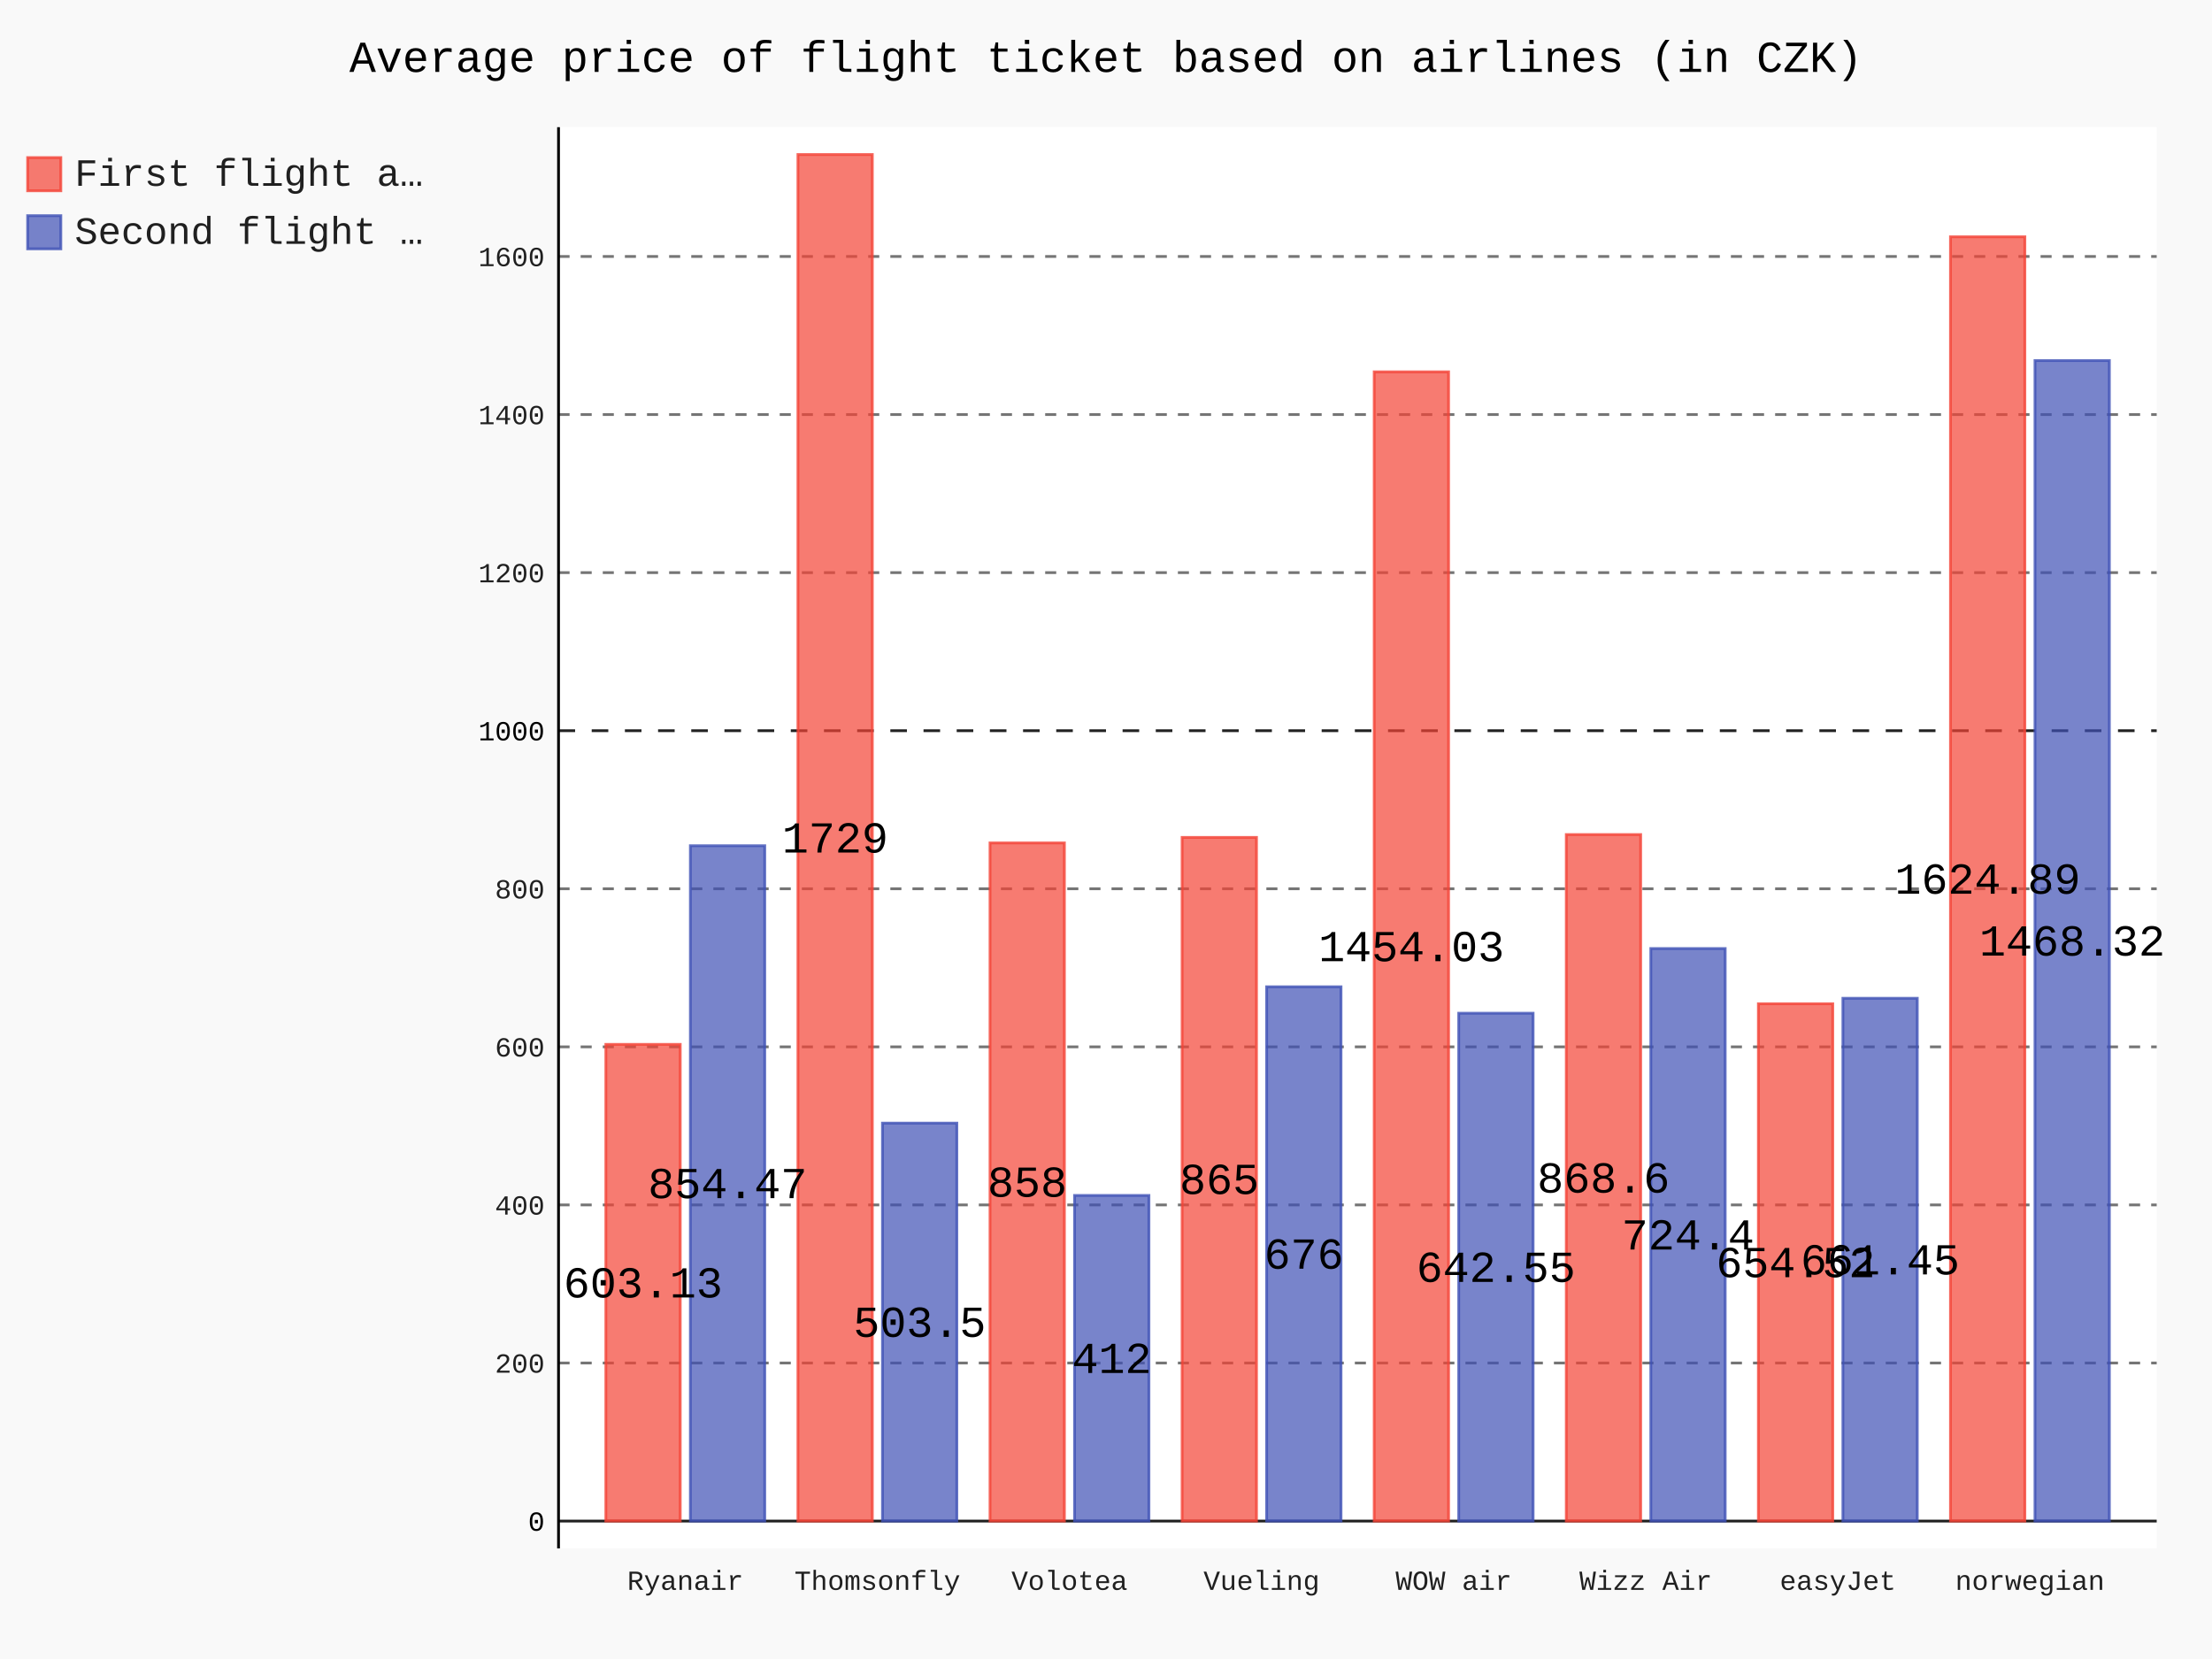
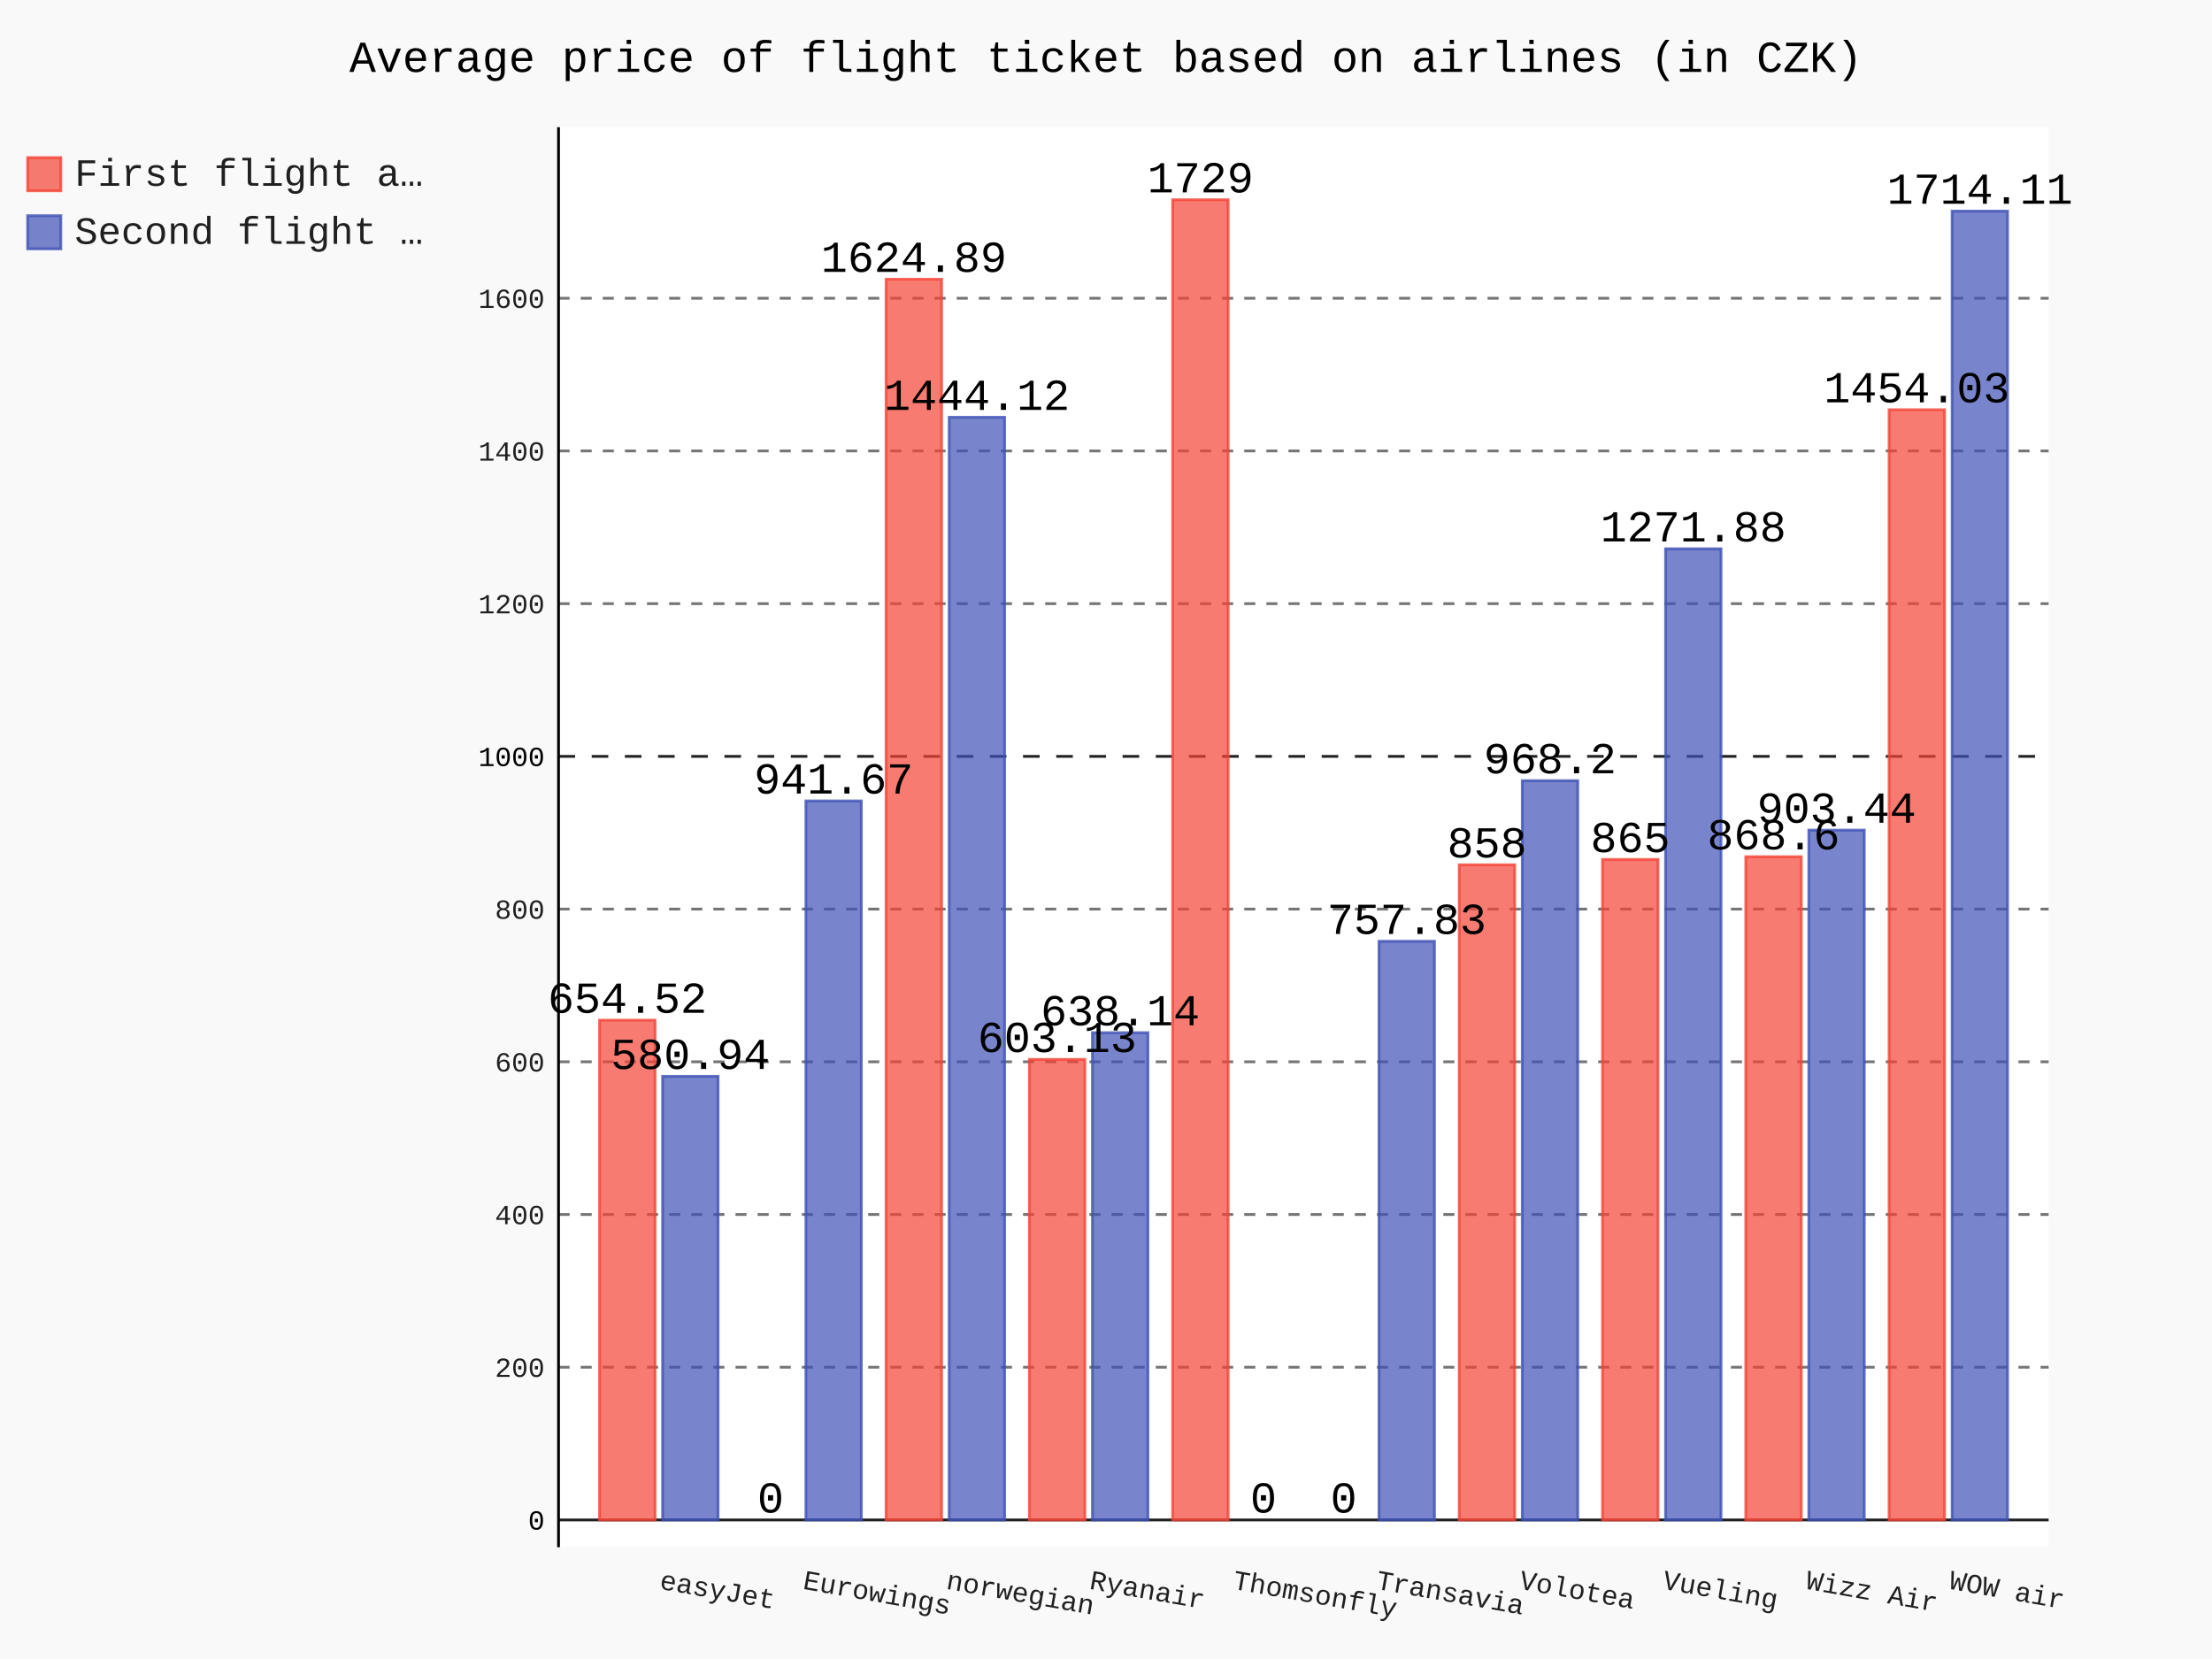
- <svg xmlns="http://www.w3.org/2000/svg" id="chart-8e0ca1b0-16a8-4517-ad3a-47954b3deae0" class="pygal-chart" viewBox="0 0 800 600">
+ <svg xmlns="http://www.w3.org/2000/svg" id="chart-ffd8ad81-c1f2-4f9d-9dac-69f985901bd6" class="pygal-chart" viewBox="0 0 800 600">
  <defs>
-     <style type="text/css">#chart-8e0ca1b0-16a8-4517-ad3a-47954b3deae0{-webkit-user-select:none;-webkit-font-smoothing:antialiased;font-family:Consolas,"Liberation Mono",Menlo,Courier,monospace}#chart-8e0ca1b0-16a8-4517-ad3a-47954b3deae0 .title{font-family:Consolas,"Liberation Mono",Menlo,Courier,monospace;font-size:16px}#chart-8e0ca1b0-16a8-4517-ad3a-47954b3deae0 .legends .legend text{font-family:Consolas,"Liberation Mono",Menlo,Courier,monospace;font-size:14px}#chart-8e0ca1b0-16a8-4517-ad3a-47954b3deae0 .axis text{font-family:Consolas,"Liberation Mono",Menlo,Courier,monospace;font-size:10px}#chart-8e0ca1b0-16a8-4517-ad3a-47954b3deae0 .axis text.major{font-family:Consolas,"Liberation Mono",Menlo,Courier,monospace;font-size:10px}#chart-8e0ca1b0-16a8-4517-ad3a-47954b3deae0 .text-overlay text.value{font-family:Consolas,"Liberation Mono",Menlo,Courier,monospace;font-size:16px}#chart-8e0ca1b0-16a8-4517-ad3a-47954b3deae0 .text-overlay text.label{font-family:Consolas,"Liberation Mono",Menlo,Courier,monospace;font-size:10px}#chart-8e0ca1b0-16a8-4517-ad3a-47954b3deae0 .tooltip{font-family:Consolas,"Liberation Mono",Menlo,Courier,monospace;font-size:14px}#chart-8e0ca1b0-16a8-4517-ad3a-47954b3deae0 text.no_data{font-family:Consolas,"Liberation Mono",Menlo,Courier,monospace;font-size:64px}
- #chart-8e0ca1b0-16a8-4517-ad3a-47954b3deae0{background-color:rgba(249,249,249,1)}#chart-8e0ca1b0-16a8-4517-ad3a-47954b3deae0 path,#chart-8e0ca1b0-16a8-4517-ad3a-47954b3deae0 line,#chart-8e0ca1b0-16a8-4517-ad3a-47954b3deae0 rect,#chart-8e0ca1b0-16a8-4517-ad3a-47954b3deae0 circle{-webkit-transition:150ms;-moz-transition:150ms;transition:150ms}#chart-8e0ca1b0-16a8-4517-ad3a-47954b3deae0 .graph &gt; .background{fill:rgba(249,249,249,1)}#chart-8e0ca1b0-16a8-4517-ad3a-47954b3deae0 .plot &gt; .background{fill:rgba(255,255,255,1)}#chart-8e0ca1b0-16a8-4517-ad3a-47954b3deae0 .graph{fill:rgba(0,0,0,.87)}#chart-8e0ca1b0-16a8-4517-ad3a-47954b3deae0 text.no_data{fill:rgba(0,0,0,1)}#chart-8e0ca1b0-16a8-4517-ad3a-47954b3deae0 .title{fill:rgba(0,0,0,1)}#chart-8e0ca1b0-16a8-4517-ad3a-47954b3deae0 .legends .legend text{fill:rgba(0,0,0,.87)}#chart-8e0ca1b0-16a8-4517-ad3a-47954b3deae0 .legends .legend:hover text{fill:rgba(0,0,0,1)}#chart-8e0ca1b0-16a8-4517-ad3a-47954b3deae0 .axis .line{stroke:rgba(0,0,0,1)}#chart-8e0ca1b0-16a8-4517-ad3a-47954b3deae0 .axis .guide.line{stroke:rgba(0,0,0,.54)}#chart-8e0ca1b0-16a8-4517-ad3a-47954b3deae0 .axis .major.line{stroke:rgba(0,0,0,.87)}#chart-8e0ca1b0-16a8-4517-ad3a-47954b3deae0 .axis text.major{fill:rgba(0,0,0,1)}#chart-8e0ca1b0-16a8-4517-ad3a-47954b3deae0 .axis.y .guides:hover .guide.line,#chart-8e0ca1b0-16a8-4517-ad3a-47954b3deae0 .line-graph .axis.x .guides:hover .guide.line,#chart-8e0ca1b0-16a8-4517-ad3a-47954b3deae0 .stackedline-graph .axis.x .guides:hover .guide.line,#chart-8e0ca1b0-16a8-4517-ad3a-47954b3deae0 .xy-graph .axis.x .guides:hover .guide.line{stroke:rgba(0,0,0,1)}#chart-8e0ca1b0-16a8-4517-ad3a-47954b3deae0 .axis .guides:hover text{fill:rgba(0,0,0,1)}#chart-8e0ca1b0-16a8-4517-ad3a-47954b3deae0 .reactive{fill-opacity:.7;stroke-opacity:.8}#chart-8e0ca1b0-16a8-4517-ad3a-47954b3deae0 .ci{stroke:rgba(0,0,0,.87)}#chart-8e0ca1b0-16a8-4517-ad3a-47954b3deae0 .reactive.active,#chart-8e0ca1b0-16a8-4517-ad3a-47954b3deae0 .active .reactive{fill-opacity:.8;stroke-opacity:.9;stroke-width:4}#chart-8e0ca1b0-16a8-4517-ad3a-47954b3deae0 .ci .reactive.active{stroke-width:1.5}#chart-8e0ca1b0-16a8-4517-ad3a-47954b3deae0 .series text{fill:rgba(0,0,0,1)}#chart-8e0ca1b0-16a8-4517-ad3a-47954b3deae0 .tooltip rect{fill:rgba(255,255,255,1);stroke:rgba(0,0,0,1);-webkit-transition:opacity 150ms;-moz-transition:opacity 150ms;transition:opacity 150ms}#chart-8e0ca1b0-16a8-4517-ad3a-47954b3deae0 .tooltip .label{fill:rgba(0,0,0,.87)}#chart-8e0ca1b0-16a8-4517-ad3a-47954b3deae0 .tooltip .label{fill:rgba(0,0,0,.87)}#chart-8e0ca1b0-16a8-4517-ad3a-47954b3deae0 .tooltip .legend{font-size:.8em;fill:rgba(0,0,0,.54)}#chart-8e0ca1b0-16a8-4517-ad3a-47954b3deae0 .tooltip .x_label{font-size:.6em;fill:rgba(0,0,0,1)}#chart-8e0ca1b0-16a8-4517-ad3a-47954b3deae0 .tooltip .xlink{font-size:.5em;text-decoration:underline}#chart-8e0ca1b0-16a8-4517-ad3a-47954b3deae0 .tooltip .value{font-size:1.5em}#chart-8e0ca1b0-16a8-4517-ad3a-47954b3deae0 .bound{font-size:.5em}#chart-8e0ca1b0-16a8-4517-ad3a-47954b3deae0 .max-value{font-size:.75em;fill:rgba(0,0,0,.54)}#chart-8e0ca1b0-16a8-4517-ad3a-47954b3deae0 .map-element{fill:rgba(255,255,255,1);stroke:rgba(0,0,0,.54) !important}#chart-8e0ca1b0-16a8-4517-ad3a-47954b3deae0 .map-element .reactive{fill-opacity:inherit;stroke-opacity:inherit}#chart-8e0ca1b0-16a8-4517-ad3a-47954b3deae0 .color-0,#chart-8e0ca1b0-16a8-4517-ad3a-47954b3deae0 .color-0 a:visited{stroke:#F44336;fill:#F44336}#chart-8e0ca1b0-16a8-4517-ad3a-47954b3deae0 .color-1,#chart-8e0ca1b0-16a8-4517-ad3a-47954b3deae0 .color-1 a:visited{stroke:#3F51B5;fill:#3F51B5}#chart-8e0ca1b0-16a8-4517-ad3a-47954b3deae0 .text-overlay .color-0 text{fill:black}#chart-8e0ca1b0-16a8-4517-ad3a-47954b3deae0 .text-overlay .color-1 text{fill:black}
- #chart-8e0ca1b0-16a8-4517-ad3a-47954b3deae0 text.no_data{text-anchor:middle}#chart-8e0ca1b0-16a8-4517-ad3a-47954b3deae0 .guide.line{fill:none}#chart-8e0ca1b0-16a8-4517-ad3a-47954b3deae0 .centered{text-anchor:middle}#chart-8e0ca1b0-16a8-4517-ad3a-47954b3deae0 .title{text-anchor:middle}#chart-8e0ca1b0-16a8-4517-ad3a-47954b3deae0 .legends .legend text{fill-opacity:1}#chart-8e0ca1b0-16a8-4517-ad3a-47954b3deae0 .axis.x text{text-anchor:middle}#chart-8e0ca1b0-16a8-4517-ad3a-47954b3deae0 .axis.x:not(.web) text[transform]{text-anchor:start}#chart-8e0ca1b0-16a8-4517-ad3a-47954b3deae0 .axis.x:not(.web) text[transform].backwards{text-anchor:end}#chart-8e0ca1b0-16a8-4517-ad3a-47954b3deae0 .axis.y text{text-anchor:end}#chart-8e0ca1b0-16a8-4517-ad3a-47954b3deae0 .axis.y text[transform].backwards{text-anchor:start}#chart-8e0ca1b0-16a8-4517-ad3a-47954b3deae0 .axis.y2 text{text-anchor:start}#chart-8e0ca1b0-16a8-4517-ad3a-47954b3deae0 .axis.y2 text[transform].backwards{text-anchor:end}#chart-8e0ca1b0-16a8-4517-ad3a-47954b3deae0 .axis .guide.line{stroke-dasharray:4,4}#chart-8e0ca1b0-16a8-4517-ad3a-47954b3deae0 .axis .major.guide.line{stroke-dasharray:6,6}#chart-8e0ca1b0-16a8-4517-ad3a-47954b3deae0 .horizontal .axis.y .guide.line,#chart-8e0ca1b0-16a8-4517-ad3a-47954b3deae0 .horizontal .axis.y2 .guide.line,#chart-8e0ca1b0-16a8-4517-ad3a-47954b3deae0 .vertical .axis.x .guide.line{opacity:0}#chart-8e0ca1b0-16a8-4517-ad3a-47954b3deae0 .horizontal .axis.always_show .guide.line,#chart-8e0ca1b0-16a8-4517-ad3a-47954b3deae0 .vertical .axis.always_show .guide.line{opacity:1 !important}#chart-8e0ca1b0-16a8-4517-ad3a-47954b3deae0 .axis.y .guides:hover .guide.line,#chart-8e0ca1b0-16a8-4517-ad3a-47954b3deae0 .axis.y2 .guides:hover .guide.line,#chart-8e0ca1b0-16a8-4517-ad3a-47954b3deae0 .axis.x .guides:hover .guide.line{opacity:1}#chart-8e0ca1b0-16a8-4517-ad3a-47954b3deae0 .axis .guides:hover text{opacity:1}#chart-8e0ca1b0-16a8-4517-ad3a-47954b3deae0 .nofill{fill:none}#chart-8e0ca1b0-16a8-4517-ad3a-47954b3deae0 .subtle-fill{fill-opacity:.2}#chart-8e0ca1b0-16a8-4517-ad3a-47954b3deae0 .dot{stroke-width:1px;fill-opacity:1}#chart-8e0ca1b0-16a8-4517-ad3a-47954b3deae0 .dot.active{stroke-width:5px}#chart-8e0ca1b0-16a8-4517-ad3a-47954b3deae0 .dot.negative{fill:transparent}#chart-8e0ca1b0-16a8-4517-ad3a-47954b3deae0 text,#chart-8e0ca1b0-16a8-4517-ad3a-47954b3deae0 tspan{stroke:none !important}#chart-8e0ca1b0-16a8-4517-ad3a-47954b3deae0 .series text.active{opacity:1}#chart-8e0ca1b0-16a8-4517-ad3a-47954b3deae0 .tooltip rect{fill-opacity:.95;stroke-width:.5}#chart-8e0ca1b0-16a8-4517-ad3a-47954b3deae0 .tooltip text{fill-opacity:1}#chart-8e0ca1b0-16a8-4517-ad3a-47954b3deae0 .showable{visibility:hidden}#chart-8e0ca1b0-16a8-4517-ad3a-47954b3deae0 .showable.shown{visibility:visible}#chart-8e0ca1b0-16a8-4517-ad3a-47954b3deae0 .gauge-background{fill:rgba(229,229,229,1);stroke:none}#chart-8e0ca1b0-16a8-4517-ad3a-47954b3deae0 .bg-lines{stroke:rgba(249,249,249,1);stroke-width:2px}</style>
+     <style type="text/css">#chart-ffd8ad81-c1f2-4f9d-9dac-69f985901bd6{-webkit-user-select:none;-webkit-font-smoothing:antialiased;font-family:Consolas,"Liberation Mono",Menlo,Courier,monospace}#chart-ffd8ad81-c1f2-4f9d-9dac-69f985901bd6 .title{font-family:Consolas,"Liberation Mono",Menlo,Courier,monospace;font-size:16px}#chart-ffd8ad81-c1f2-4f9d-9dac-69f985901bd6 .legends .legend text{font-family:Consolas,"Liberation Mono",Menlo,Courier,monospace;font-size:14px}#chart-ffd8ad81-c1f2-4f9d-9dac-69f985901bd6 .axis text{font-family:Consolas,"Liberation Mono",Menlo,Courier,monospace;font-size:10px}#chart-ffd8ad81-c1f2-4f9d-9dac-69f985901bd6 .axis text.major{font-family:Consolas,"Liberation Mono",Menlo,Courier,monospace;font-size:10px}#chart-ffd8ad81-c1f2-4f9d-9dac-69f985901bd6 .text-overlay text.value{font-family:Consolas,"Liberation Mono",Menlo,Courier,monospace;font-size:16px}#chart-ffd8ad81-c1f2-4f9d-9dac-69f985901bd6 .text-overlay text.label{font-family:Consolas,"Liberation Mono",Menlo,Courier,monospace;font-size:10px}#chart-ffd8ad81-c1f2-4f9d-9dac-69f985901bd6 .tooltip{font-family:Consolas,"Liberation Mono",Menlo,Courier,monospace;font-size:14px}#chart-ffd8ad81-c1f2-4f9d-9dac-69f985901bd6 text.no_data{font-family:Consolas,"Liberation Mono",Menlo,Courier,monospace;font-size:64px}
+ #chart-ffd8ad81-c1f2-4f9d-9dac-69f985901bd6{background-color:rgba(249,249,249,1)}#chart-ffd8ad81-c1f2-4f9d-9dac-69f985901bd6 path,#chart-ffd8ad81-c1f2-4f9d-9dac-69f985901bd6 line,#chart-ffd8ad81-c1f2-4f9d-9dac-69f985901bd6 rect,#chart-ffd8ad81-c1f2-4f9d-9dac-69f985901bd6 circle{-webkit-transition:150ms;-moz-transition:150ms;transition:150ms}#chart-ffd8ad81-c1f2-4f9d-9dac-69f985901bd6 .graph &gt; .background{fill:rgba(249,249,249,1)}#chart-ffd8ad81-c1f2-4f9d-9dac-69f985901bd6 .plot &gt; .background{fill:rgba(255,255,255,1)}#chart-ffd8ad81-c1f2-4f9d-9dac-69f985901bd6 .graph{fill:rgba(0,0,0,.87)}#chart-ffd8ad81-c1f2-4f9d-9dac-69f985901bd6 text.no_data{fill:rgba(0,0,0,1)}#chart-ffd8ad81-c1f2-4f9d-9dac-69f985901bd6 .title{fill:rgba(0,0,0,1)}#chart-ffd8ad81-c1f2-4f9d-9dac-69f985901bd6 .legends .legend text{fill:rgba(0,0,0,.87)}#chart-ffd8ad81-c1f2-4f9d-9dac-69f985901bd6 .legends .legend:hover text{fill:rgba(0,0,0,1)}#chart-ffd8ad81-c1f2-4f9d-9dac-69f985901bd6 .axis .line{stroke:rgba(0,0,0,1)}#chart-ffd8ad81-c1f2-4f9d-9dac-69f985901bd6 .axis .guide.line{stroke:rgba(0,0,0,.54)}#chart-ffd8ad81-c1f2-4f9d-9dac-69f985901bd6 .axis .major.line{stroke:rgba(0,0,0,.87)}#chart-ffd8ad81-c1f2-4f9d-9dac-69f985901bd6 .axis text.major{fill:rgba(0,0,0,1)}#chart-ffd8ad81-c1f2-4f9d-9dac-69f985901bd6 .axis.y .guides:hover .guide.line,#chart-ffd8ad81-c1f2-4f9d-9dac-69f985901bd6 .line-graph .axis.x .guides:hover .guide.line,#chart-ffd8ad81-c1f2-4f9d-9dac-69f985901bd6 .stackedline-graph .axis.x .guides:hover .guide.line,#chart-ffd8ad81-c1f2-4f9d-9dac-69f985901bd6 .xy-graph .axis.x .guides:hover .guide.line{stroke:rgba(0,0,0,1)}#chart-ffd8ad81-c1f2-4f9d-9dac-69f985901bd6 .axis .guides:hover text{fill:rgba(0,0,0,1)}#chart-ffd8ad81-c1f2-4f9d-9dac-69f985901bd6 .reactive{fill-opacity:.7;stroke-opacity:.8}#chart-ffd8ad81-c1f2-4f9d-9dac-69f985901bd6 .ci{stroke:rgba(0,0,0,.87)}#chart-ffd8ad81-c1f2-4f9d-9dac-69f985901bd6 .reactive.active,#chart-ffd8ad81-c1f2-4f9d-9dac-69f985901bd6 .active .reactive{fill-opacity:.8;stroke-opacity:.9;stroke-width:4}#chart-ffd8ad81-c1f2-4f9d-9dac-69f985901bd6 .ci .reactive.active{stroke-width:1.5}#chart-ffd8ad81-c1f2-4f9d-9dac-69f985901bd6 .series text{fill:rgba(0,0,0,1)}#chart-ffd8ad81-c1f2-4f9d-9dac-69f985901bd6 .tooltip rect{fill:rgba(255,255,255,1);stroke:rgba(0,0,0,1);-webkit-transition:opacity 150ms;-moz-transition:opacity 150ms;transition:opacity 150ms}#chart-ffd8ad81-c1f2-4f9d-9dac-69f985901bd6 .tooltip .label{fill:rgba(0,0,0,.87)}#chart-ffd8ad81-c1f2-4f9d-9dac-69f985901bd6 .tooltip .label{fill:rgba(0,0,0,.87)}#chart-ffd8ad81-c1f2-4f9d-9dac-69f985901bd6 .tooltip .legend{font-size:.8em;fill:rgba(0,0,0,.54)}#chart-ffd8ad81-c1f2-4f9d-9dac-69f985901bd6 .tooltip .x_label{font-size:.6em;fill:rgba(0,0,0,1)}#chart-ffd8ad81-c1f2-4f9d-9dac-69f985901bd6 .tooltip .xlink{font-size:.5em;text-decoration:underline}#chart-ffd8ad81-c1f2-4f9d-9dac-69f985901bd6 .tooltip .value{font-size:1.5em}#chart-ffd8ad81-c1f2-4f9d-9dac-69f985901bd6 .bound{font-size:.5em}#chart-ffd8ad81-c1f2-4f9d-9dac-69f985901bd6 .max-value{font-size:.75em;fill:rgba(0,0,0,.54)}#chart-ffd8ad81-c1f2-4f9d-9dac-69f985901bd6 .map-element{fill:rgba(255,255,255,1);stroke:rgba(0,0,0,.54) !important}#chart-ffd8ad81-c1f2-4f9d-9dac-69f985901bd6 .map-element .reactive{fill-opacity:inherit;stroke-opacity:inherit}#chart-ffd8ad81-c1f2-4f9d-9dac-69f985901bd6 .color-0,#chart-ffd8ad81-c1f2-4f9d-9dac-69f985901bd6 .color-0 a:visited{stroke:#F44336;fill:#F44336}#chart-ffd8ad81-c1f2-4f9d-9dac-69f985901bd6 .color-1,#chart-ffd8ad81-c1f2-4f9d-9dac-69f985901bd6 .color-1 a:visited{stroke:#3F51B5;fill:#3F51B5}#chart-ffd8ad81-c1f2-4f9d-9dac-69f985901bd6 .text-overlay .color-0 text{fill:black}#chart-ffd8ad81-c1f2-4f9d-9dac-69f985901bd6 .text-overlay .color-1 text{fill:black}
+ #chart-ffd8ad81-c1f2-4f9d-9dac-69f985901bd6 text.no_data{text-anchor:middle}#chart-ffd8ad81-c1f2-4f9d-9dac-69f985901bd6 .guide.line{fill:none}#chart-ffd8ad81-c1f2-4f9d-9dac-69f985901bd6 .centered{text-anchor:middle}#chart-ffd8ad81-c1f2-4f9d-9dac-69f985901bd6 .title{text-anchor:middle}#chart-ffd8ad81-c1f2-4f9d-9dac-69f985901bd6 .legends .legend text{fill-opacity:1}#chart-ffd8ad81-c1f2-4f9d-9dac-69f985901bd6 .axis.x text{text-anchor:middle}#chart-ffd8ad81-c1f2-4f9d-9dac-69f985901bd6 .axis.x:not(.web) text[transform]{text-anchor:start}#chart-ffd8ad81-c1f2-4f9d-9dac-69f985901bd6 .axis.x:not(.web) text[transform].backwards{text-anchor:end}#chart-ffd8ad81-c1f2-4f9d-9dac-69f985901bd6 .axis.y text{text-anchor:end}#chart-ffd8ad81-c1f2-4f9d-9dac-69f985901bd6 .axis.y text[transform].backwards{text-anchor:start}#chart-ffd8ad81-c1f2-4f9d-9dac-69f985901bd6 .axis.y2 text{text-anchor:start}#chart-ffd8ad81-c1f2-4f9d-9dac-69f985901bd6 .axis.y2 text[transform].backwards{text-anchor:end}#chart-ffd8ad81-c1f2-4f9d-9dac-69f985901bd6 .axis .guide.line{stroke-dasharray:4,4}#chart-ffd8ad81-c1f2-4f9d-9dac-69f985901bd6 .axis .major.guide.line{stroke-dasharray:6,6}#chart-ffd8ad81-c1f2-4f9d-9dac-69f985901bd6 .horizontal .axis.y .guide.line,#chart-ffd8ad81-c1f2-4f9d-9dac-69f985901bd6 .horizontal .axis.y2 .guide.line,#chart-ffd8ad81-c1f2-4f9d-9dac-69f985901bd6 .vertical .axis.x .guide.line{opacity:0}#chart-ffd8ad81-c1f2-4f9d-9dac-69f985901bd6 .horizontal .axis.always_show .guide.line,#chart-ffd8ad81-c1f2-4f9d-9dac-69f985901bd6 .vertical .axis.always_show .guide.line{opacity:1 !important}#chart-ffd8ad81-c1f2-4f9d-9dac-69f985901bd6 .axis.y .guides:hover .guide.line,#chart-ffd8ad81-c1f2-4f9d-9dac-69f985901bd6 .axis.y2 .guides:hover .guide.line,#chart-ffd8ad81-c1f2-4f9d-9dac-69f985901bd6 .axis.x .guides:hover .guide.line{opacity:1}#chart-ffd8ad81-c1f2-4f9d-9dac-69f985901bd6 .axis .guides:hover text{opacity:1}#chart-ffd8ad81-c1f2-4f9d-9dac-69f985901bd6 .nofill{fill:none}#chart-ffd8ad81-c1f2-4f9d-9dac-69f985901bd6 .subtle-fill{fill-opacity:.2}#chart-ffd8ad81-c1f2-4f9d-9dac-69f985901bd6 .dot{stroke-width:1px;fill-opacity:1}#chart-ffd8ad81-c1f2-4f9d-9dac-69f985901bd6 .dot.active{stroke-width:5px}#chart-ffd8ad81-c1f2-4f9d-9dac-69f985901bd6 .dot.negative{fill:transparent}#chart-ffd8ad81-c1f2-4f9d-9dac-69f985901bd6 text,#chart-ffd8ad81-c1f2-4f9d-9dac-69f985901bd6 tspan{stroke:none !important}#chart-ffd8ad81-c1f2-4f9d-9dac-69f985901bd6 .series text.active{opacity:1}#chart-ffd8ad81-c1f2-4f9d-9dac-69f985901bd6 .tooltip rect{fill-opacity:.95;stroke-width:.5}#chart-ffd8ad81-c1f2-4f9d-9dac-69f985901bd6 .tooltip text{fill-opacity:1}#chart-ffd8ad81-c1f2-4f9d-9dac-69f985901bd6 .showable{visibility:hidden}#chart-ffd8ad81-c1f2-4f9d-9dac-69f985901bd6 .showable.shown{visibility:visible}#chart-ffd8ad81-c1f2-4f9d-9dac-69f985901bd6 .gauge-background{fill:rgba(229,229,229,1);stroke:none}#chart-ffd8ad81-c1f2-4f9d-9dac-69f985901bd6 .bg-lines{stroke:rgba(249,249,249,1);stroke-width:2px}</style>
  </defs>
  <g class="graph bar-graph vertical">
    <rect class="background" height="600" width="800" x="0" y="0" />
    <g class="plot" transform="translate(202, 46)">
-       <rect class="background" height="514" width="578.0" x="0" y="0" />
+       <rect class="background" height="513.581" width="538.912" x="0" y="0" />
      <g class="axis y always_show">
        <g class="guides">
-           <path class="axis major line" d="M0 504.115 h578" />
-           <text class="major" x="-5" y="507.615">0</text>
-         </g>
-         <g class="guides">
-           <path class="guide line" d="M0 446.946 h578" />
-           <text class="" x="-5" y="450.446">200</text>
-         </g>
-         <g class="guides">
-           <path class="guide line" d="M0 389.776 h578" />
-           <text class="" x="-5" y="393.276">400</text>
-         </g>
-         <g class="guides">
-           <path class="guide line" d="M0 332.607 h578" />
-           <text class="" x="-5" y="336.107">600</text>
-         </g>
-         <g class="guides">
-           <path class="guide line" d="M0 275.437 h578" />
-           <text class="" x="-5" y="278.937">800</text>
-         </g>
-         <g class="guides">
-           <path class="major guide line" d="M0 218.268 h578" />
-           <text class="major" x="-5" y="221.768">1000</text>
-         </g>
-         <g class="guides">
-           <path class="guide line" d="M0 161.098 h578" />
-           <text class="" x="-5" y="164.598">1200</text>
-         </g>
-         <g class="guides">
-           <path class="guide line" d="M0 103.929 h578" />
-           <text class="" x="-5" y="107.429">1400</text>
-         </g>
-         <g class="guides">
-           <path class="guide line" d="M0 46.759 h578" />
-           <text class="" x="-5" y="50.259">1600</text>
+           <path class="axis major line" d="M0 503.705 h538.912" />
+           <text class="major" x="-5" y="507.205">0</text>
+         </g>
+         <g class="guides">
+           <path class="guide line" d="M0 448.474 h538.912" />
+           <text class="" x="-5" y="451.974">200</text>
+         </g>
+         <g class="guides">
+           <path class="guide line" d="M0 393.244 h538.912" />
+           <text class="" x="-5" y="396.744">400</text>
+         </g>
+         <g class="guides">
+           <path class="guide line" d="M0 338.014 h538.912" />
+           <text class="" x="-5" y="341.514">600</text>
+         </g>
+         <g class="guides">
+           <path class="guide line" d="M0 282.783 h538.912" />
+           <text class="" x="-5" y="286.283">800</text>
+         </g>
+         <g class="guides">
+           <path class="major guide line" d="M0 227.553 h538.912" />
+           <text class="major" x="-5" y="231.053">1000</text>
+         </g>
+         <g class="guides">
+           <path class="guide line" d="M0 172.323 h538.912" />
+           <text class="" x="-5" y="175.823">1200</text>
+         </g>
+         <g class="guides">
+           <path class="guide line" d="M0 117.093 h538.912" />
+           <text class="" x="-5" y="120.593">1400</text>
+         </g>
+         <g class="guides">
+           <path class="guide line" d="M0 61.862 h538.912" />
+           <text class="" x="-5" y="65.362">1600</text>
        </g>
      </g>
      <g class="axis x">
-         <path class="line" d="M0 0 v514" />
-         <g class="guides">
-           <path class="guide line" d="M45.851 0 v514" />
-           <text class="" x="45.851" y="529.0">Ryanair</text>
-         </g>
-         <g class="guides">
-           <path class="guide line" d="M115.322 0 v514" />
-           <text class="" x="115.322" y="529.0">Thomsonfly</text>
-         </g>
-         <g class="guides">
-           <path class="guide line" d="M184.793 0 v514" />
-           <text class="" x="184.793" y="529.0">Volotea</text>
-         </g>
-         <g class="guides">
-           <path class="guide line" d="M254.264 0 v514" />
-           <text class="" x="254.264" y="529.0">Vueling</text>
-         </g>
-         <g class="guides">
-           <path class="guide line" d="M323.736 0 v514" />
-           <text class="" x="323.736" y="529.0">WOW air</text>
-         </g>
-         <g class="guides">
-           <path class="guide line" d="M393.207 0 v514" />
-           <text class="" x="393.207" y="529.0">Wizz Air</text>
-         </g>
-         <g class="guides">
-           <path class="guide line" d="M462.678 0 v514" />
-           <text class="" x="462.678" y="529.0">easyJet</text>
-         </g>
-         <g class="guides">
-           <path class="guide line" d="M532.149 0 v514" />
-           <text class="" x="532.149" y="529.0">norwegian</text>
+         <path class="line" d="M0 0 v513.581" />
+         <g class="guides">
+           <path class="guide line" d="M36.273 0 v513.581" />
+           <text class="" x="36.273" y="528.581" transform="rotate(10 36.27289 528.5811)">easyJet</text>
+         </g>
+         <g class="guides">
+           <path class="guide line" d="M88.091 0 v513.581" />
+           <text class="" x="88.091" y="528.581" transform="rotate(10 88.09131 528.5811)">Eurowings</text>
+         </g>
+         <g class="guides">
+           <path class="guide line" d="M139.91 0 v513.581" />
+           <text class="" x="139.91" y="528.581" transform="rotate(10 139.9097 528.5811)">norwegian</text>
+         </g>
+         <g class="guides">
+           <path class="guide line" d="M191.728 0 v513.581" />
+           <text class="" x="191.728" y="528.581" transform="rotate(10 191.7281 528.5811)">Ryanair</text>
+         </g>
+         <g class="guides">
+           <path class="guide line" d="M243.547 0 v513.581" />
+           <text class="" x="243.547" y="528.581" transform="rotate(10 243.5466 528.5811)">Thomsonfly</text>
+         </g>
+         <g class="guides">
+           <path class="guide line" d="M295.365 0 v513.581" />
+           <text class="" x="295.365" y="528.581" transform="rotate(10 295.365 528.5811)">Transavia</text>
+         </g>
+         <g class="guides">
+           <path class="guide line" d="M347.183 0 v513.581" />
+           <text class="" x="347.183" y="528.581" transform="rotate(10 347.1834 528.5811)">Volotea</text>
+         </g>
+         <g class="guides">
+           <path class="guide line" d="M399.002 0 v513.581" />
+           <text class="" x="399.002" y="528.581" transform="rotate(10 399.0018 528.5811)">Vueling</text>
+         </g>
+         <g class="guides">
+           <path class="guide line" d="M450.82 0 v513.581" />
+           <text class="" x="450.82" y="528.581" transform="rotate(10 450.8202 528.5811)">Wizz Air</text>
+         </g>
+         <g class="guides">
+           <path class="guide line" d="M502.639 0 v513.581" />
+           <text class="" x="502.639" y="528.581" transform="rotate(10 502.6386 528.5811)">WOW air</text>
        </g>
      </g>
      <g class="series serie-0 color-0">
        <g class="bars">
          <g class="bar">
-             <rect class="rect reactive tooltip-trigger" height="172.403" rx="0" ry="0" width="26.899" x="17.118" y="331.712" />
-           </g>
-           <g class="bar">
-             <rect class="rect reactive tooltip-trigger" height="494.231" rx="0" ry="0" width="26.899" x="86.589" y="9.885" />
-           </g>
-           <g class="bar">
-             <rect class="rect reactive tooltip-trigger" height="245.257" rx="0" ry="0" width="26.899" x="156.06" y="258.858" />
-           </g>
-           <g class="bar">
-             <rect class="rect reactive tooltip-trigger" height="247.258" rx="0" ry="0" width="26.899" x="225.531" y="256.857" />
-           </g>
-           <g class="bar">
-             <rect class="rect reactive tooltip-trigger" height="415.631" rx="0" ry="0" width="26.899" x="295.002" y="88.484" />
-           </g>
-           <g class="bar">
-             <rect class="rect reactive tooltip-trigger" height="248.287" rx="0" ry="0" width="26.899" x="364.473" y="255.828" />
-           </g>
-           <g class="bar">
-             <rect class="rect reactive tooltip-trigger" height="187.093" rx="0" ry="0" width="26.899" x="433.945" y="317.022" />
-           </g>
-           <g class="bar">
-             <rect class="rect reactive tooltip-trigger" height="464.471" rx="0" ry="0" width="26.899" x="503.416" y="39.644" />
+             <rect class="rect reactive tooltip-trigger" height="180.747" rx="0" ry="0" width="20.064" x="14.841" y="322.958" />
+           </g>
+           <g class="bar">
+             <rect class="rect reactive tooltip-trigger" height="0.0" rx="0" ry="0" width="20.064" x="66.659" y="503.705" />
+           </g>
+           <g class="bar">
+             <rect class="rect reactive tooltip-trigger" height="448.716" rx="0" ry="0" width="20.064" x="118.478" y="54.989" />
+           </g>
+           <g class="bar">
+             <rect class="rect reactive tooltip-trigger" height="166.555" rx="0" ry="0" width="20.064" x="170.296" y="337.149" />
+           </g>
+           <g class="bar">
+             <rect class="rect reactive tooltip-trigger" height="477.466" rx="0" ry="0" width="20.064" x="222.114" y="26.239" />
+           </g>
+           <g class="bar">
+             <rect class="rect reactive tooltip-trigger" height="0.0" rx="0" ry="0" width="20.064" x="273.933" y="503.705" />
+           </g>
+           <g class="bar">
+             <rect class="rect reactive tooltip-trigger" height="236.938" rx="0" ry="0" width="20.064" x="325.751" y="266.767" />
+           </g>
+           <g class="bar">
+             <rect class="rect reactive tooltip-trigger" height="238.871" rx="0" ry="0" width="20.064" x="377.57" y="264.834" />
+           </g>
+           <g class="bar">
+             <rect class="rect reactive tooltip-trigger" height="239.865" rx="0" ry="0" width="20.064" x="429.388" y="263.84" />
+           </g>
+           <g class="bar">
+             <rect class="rect reactive tooltip-trigger" height="401.532" rx="0" ry="0" width="20.064" x="481.207" y="102.172" />
          </g>
        </g>
      </g>
      <g class="series serie-1 color-1">
        <g class="bars">
          <g class="bar">
-             <rect class="rect reactive tooltip-trigger" height="244.248" rx="0" ry="0" width="26.899" x="47.685" y="259.867" />
-           </g>
-           <g class="bar">
-             <rect class="rect reactive tooltip-trigger" height="143.924" rx="0" ry="0" width="26.899" x="117.156" y="360.191" />
-           </g>
-           <g class="bar">
-             <rect class="rect reactive tooltip-trigger" height="117.769" rx="0" ry="0" width="26.899" x="186.627" y="386.346" />
-           </g>
-           <g class="bar">
-             <rect class="rect reactive tooltip-trigger" height="193.233" rx="0" ry="0" width="26.899" x="256.098" y="310.882" />
-           </g>
-           <g class="bar">
-             <rect class="rect reactive tooltip-trigger" height="183.671" rx="0" ry="0" width="26.899" x="325.57" y="320.444" />
-           </g>
-           <g class="bar">
-             <rect class="rect reactive tooltip-trigger" height="207.068" rx="0" ry="0" width="26.899" x="395.041" y="297.047" />
-           </g>
-           <g class="bar">
-             <rect class="rect reactive tooltip-trigger" height="189.074" rx="0" ry="0" width="26.899" x="464.512" y="315.041" />
-           </g>
-           <g class="bar">
-             <rect class="rect reactive tooltip-trigger" height="419.716" rx="0" ry="0" width="26.899" x="533.983" y="84.399" />
+             <rect class="rect reactive tooltip-trigger" height="160.427" rx="0" ry="0" width="20.064" x="37.641" y="343.277" />
+           </g>
+           <g class="bar">
+             <rect class="rect reactive tooltip-trigger" height="260.043" rx="0" ry="0" width="20.064" x="89.459" y="243.661" />
+           </g>
+           <g class="bar">
+             <rect class="rect reactive tooltip-trigger" height="398.796" rx="0" ry="0" width="20.064" x="141.278" y="104.909" />
+           </g>
+           <g class="bar">
+             <rect class="rect reactive tooltip-trigger" height="176.223" rx="0" ry="0" width="20.064" x="193.096" y="327.481" />
+           </g>
+           <g class="bar">
+             <rect class="rect reactive tooltip-trigger" height="0.0" rx="0" ry="0" width="20.064" x="244.915" y="503.705" />
+           </g>
+           <g class="bar">
+             <rect class="rect reactive tooltip-trigger" height="209.276" rx="0" ry="0" width="20.064" x="296.733" y="294.429" />
+           </g>
+           <g class="bar">
+             <rect class="rect reactive tooltip-trigger" height="267.37" rx="0" ry="0" width="20.064" x="348.551" y="236.335" />
+           </g>
+           <g class="bar">
+             <rect class="rect reactive tooltip-trigger" height="351.231" rx="0" ry="0" width="20.064" x="400.37" y="152.473" />
+           </g>
+           <g class="bar">
+             <rect class="rect reactive tooltip-trigger" height="249.486" rx="0" ry="0" width="20.064" x="452.188" y="254.218" />
+           </g>
+           <g class="bar">
+             <rect class="rect reactive tooltip-trigger" height="473.354" rx="0" ry="0" width="20.064" x="504.007" y="30.351" />
          </g>
        </g>
      </g>
    </g>
    <g class="titles">
      <text class="title plot_title" x="400.0" y="26">Average price of flight ticket based on airlines (in CZK)</text>
    </g>
    <g class="plot overlay" transform="translate(202, 46)">
      <g class="series serie-0 color-0" />
      <g class="series serie-1 color-1" />
    </g>
    <g class="plot text-overlay" transform="translate(202, 46)">
      <g class="series serie-0 color-0">
-         <text class="value" text-anchor="middle" x="30.567" y="423.247">603.13</text>
-         <text class="value" text-anchor="middle" x="100.038" y="262.333">1729</text>
-         <text class="value" text-anchor="middle" x="169.51" y="386.82">858</text>
-         <text class="value" text-anchor="middle" x="238.981" y="385.82">865</text>
-         <text class="value" text-anchor="middle" x="308.452" y="301.633">1454.03</text>
-         <text class="value" text-anchor="middle" x="377.923" y="385.305">868.6</text>
-         <text class="value" text-anchor="middle" x="447.394" y="415.902">654.52</text>
-         <text class="value" text-anchor="middle" x="516.865" y="277.213">1624.89</text>
+         <text class="value" text-anchor="middle" x="24.873" y="320.291">654.52</text>
+         <text class="value" text-anchor="middle" x="76.691" y="501.038">0</text>
+         <text class="value" text-anchor="middle" x="128.51" y="52.322">1624.89</text>
+         <text class="value" text-anchor="middle" x="180.328" y="334.483">603.13</text>
+         <text class="value" text-anchor="middle" x="232.147" y="23.572">1729</text>
+         <text class="value" text-anchor="middle" x="283.965" y="501.038">0</text>
+         <text class="value" text-anchor="middle" x="335.783" y="264.1">858</text>
+         <text class="value" text-anchor="middle" x="387.602" y="262.167">865</text>
+         <text class="value" text-anchor="middle" x="439.42" y="261.173">868.6</text>
+         <text class="value" text-anchor="middle" x="491.239" y="99.506">1454.03</text>
      </g>
      <g class="series serie-1 color-1">
-         <text class="value" text-anchor="middle" x="61.135" y="387.325">854.47</text>
-         <text class="value" text-anchor="middle" x="130.606" y="437.487">503.5</text>
-         <text class="value" text-anchor="middle" x="200.077" y="450.564">412</text>
-         <text class="value" text-anchor="middle" x="269.548" y="412.832">676</text>
-         <text class="value" text-anchor="middle" x="339.019" y="417.613">642.55</text>
-         <text class="value" text-anchor="middle" x="408.49" y="405.915">724.4</text>
-         <text class="value" text-anchor="middle" x="477.962" y="414.912">661.45</text>
-         <text class="value" text-anchor="middle" x="547.433" y="299.591">1468.32</text>
+         <text class="value" text-anchor="middle" x="47.673" y="340.611">580.94</text>
+         <text class="value" text-anchor="middle" x="99.491" y="240.994">941.67</text>
+         <text class="value" text-anchor="middle" x="151.31" y="102.242">1444.12</text>
+         <text class="value" text-anchor="middle" x="203.128" y="324.815">638.14</text>
+         <text class="value" text-anchor="middle" x="254.947" y="501.038">0</text>
+         <text class="value" text-anchor="middle" x="306.765" y="291.762">757.83</text>
+         <text class="value" text-anchor="middle" x="358.583" y="233.668">968.2</text>
+         <text class="value" text-anchor="middle" x="410.402" y="149.807">1271.88</text>
+         <text class="value" text-anchor="middle" x="462.22" y="251.552">903.44</text>
+         <text class="value" text-anchor="middle" x="514.039" y="27.684">1714.11</text>
      </g>
    </g>
    <g class="plot tooltip-overlay" transform="translate(202, 46)">
      <g class="tooltip" style="opacity: 0" transform="translate(0 0)">
        <rect class="tooltip-box" height="0" rx="0" ry="0" width="0" />
        <g class="text" />
      </g>
    </g>
    <g class="legends" transform="translate(10, 56)">
      <g class="legend reactive activate-serie" id="activate-serie-0">
        <rect class="color-0 reactive" height="12" width="12" x="0.0" y="1.0" />
        <text x="17.0" y="11.2">First flight a…</text>
      </g>
      <g class="legend reactive activate-serie" id="activate-serie-1">
        <rect class="color-1 reactive" height="12" width="12" x="0.0" y="22.0" />
        <text x="17.0" y="32.2">Second flight …</text>
      </g>
    </g>
-     <g class="legends" transform="translate(790, 56)" />
+     <g class="legends" transform="translate(750, 56)" />
  </g>
</svg>
